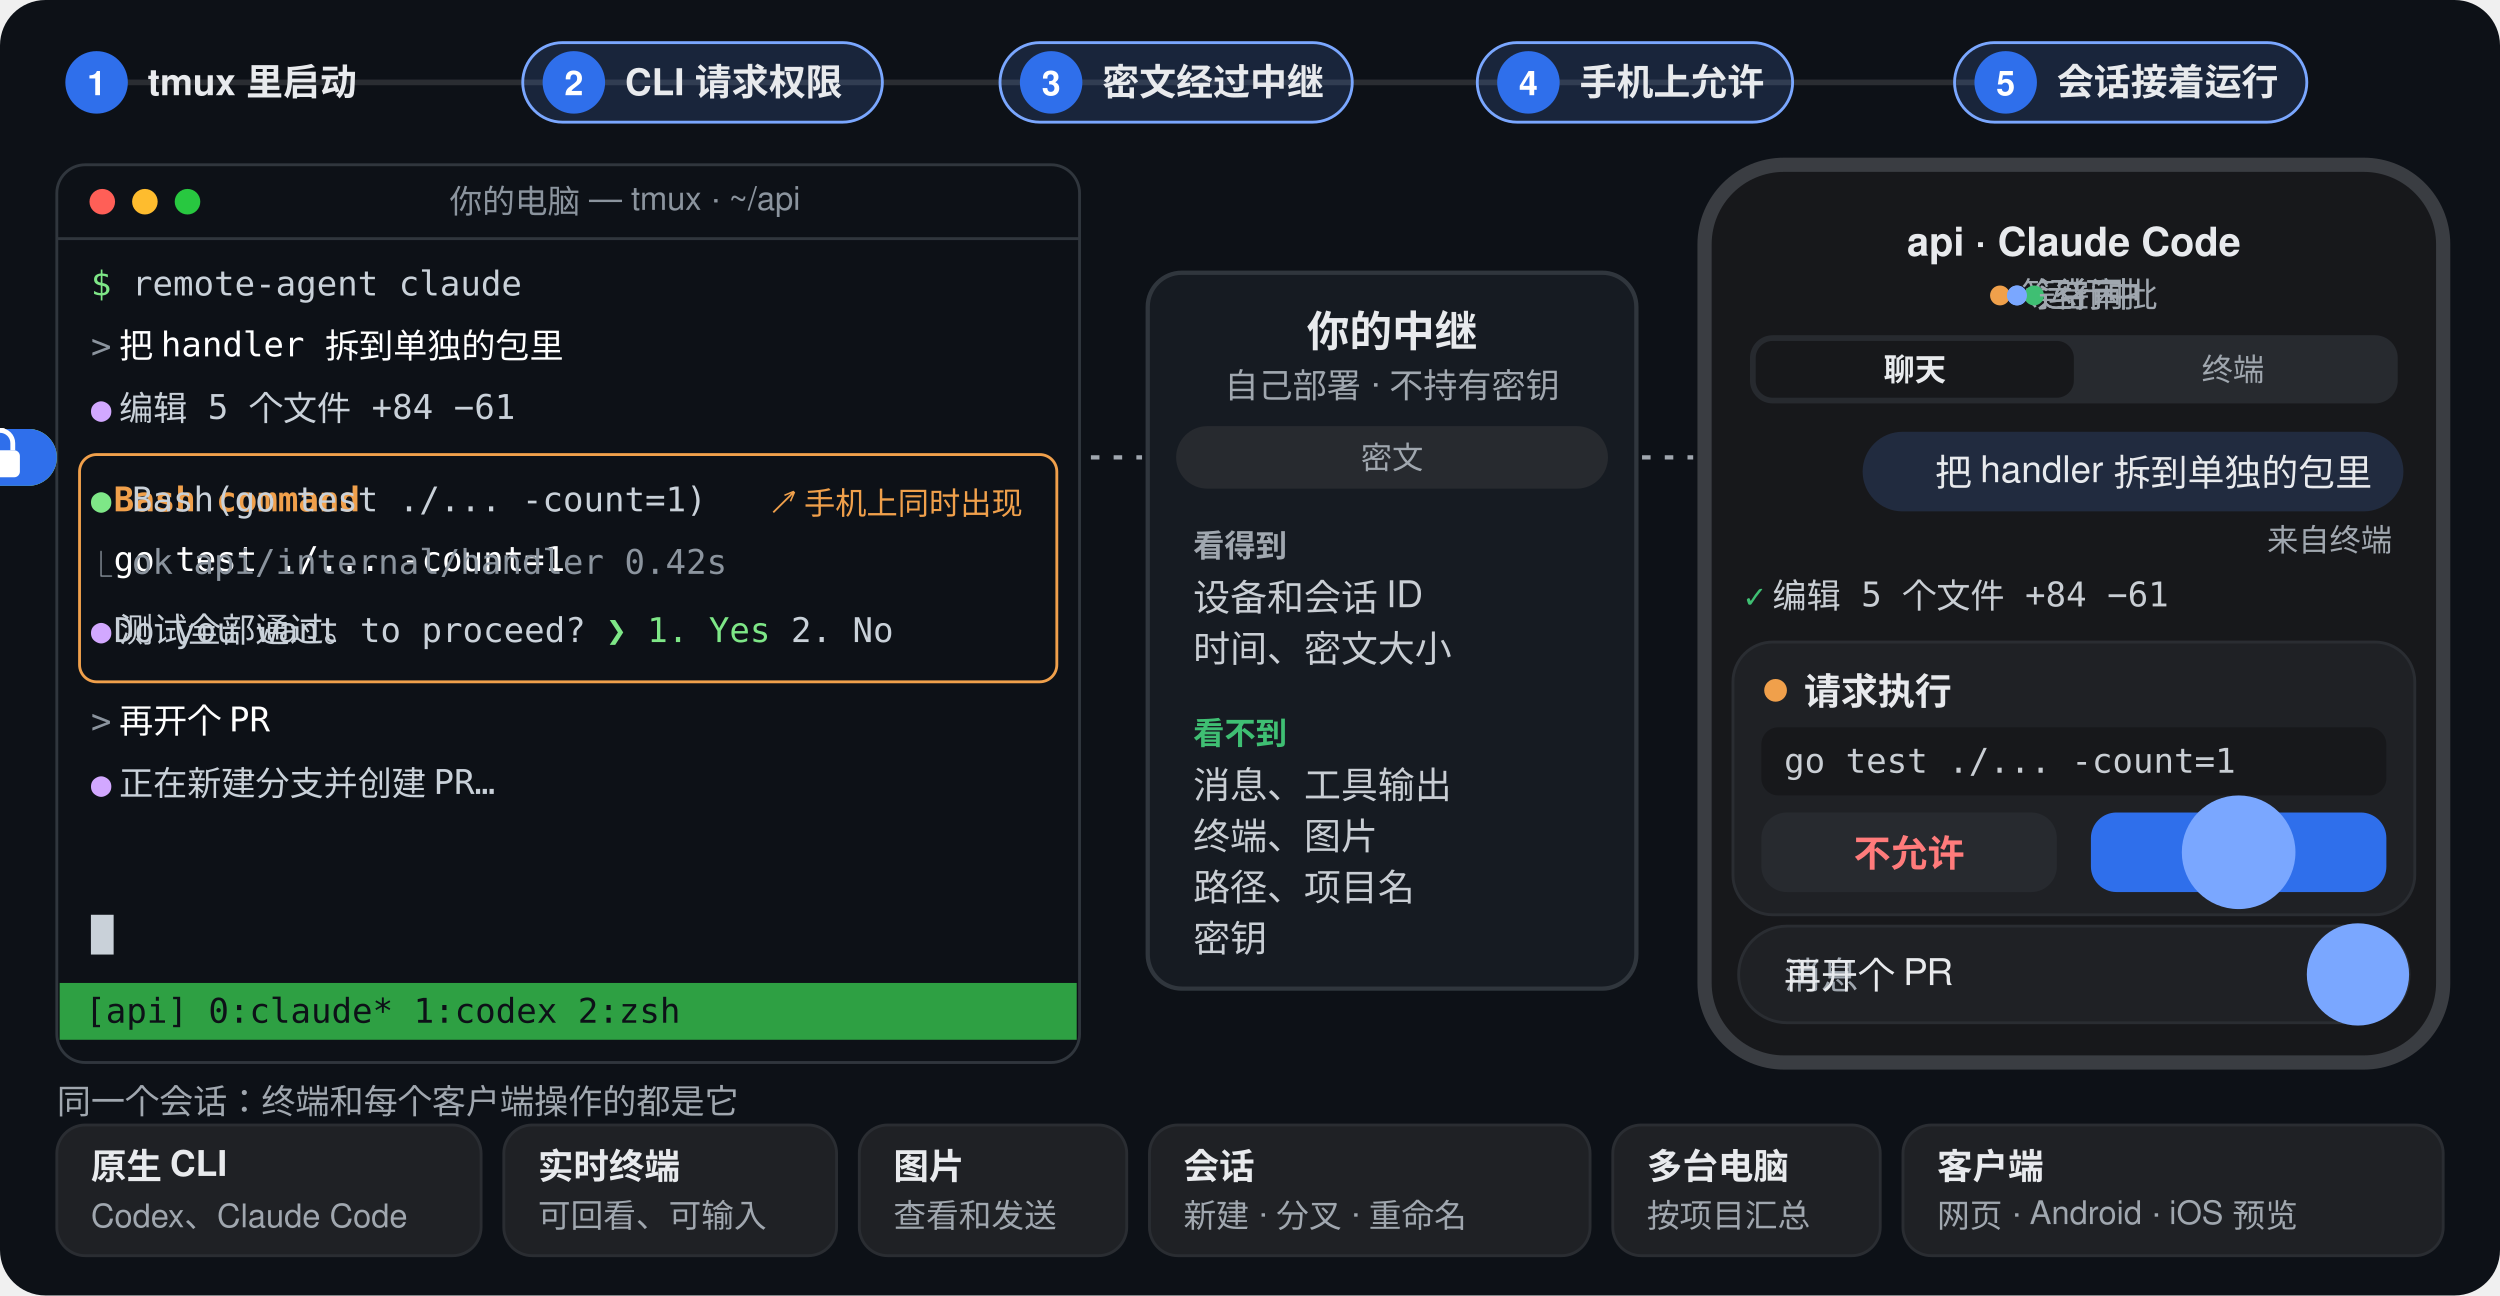
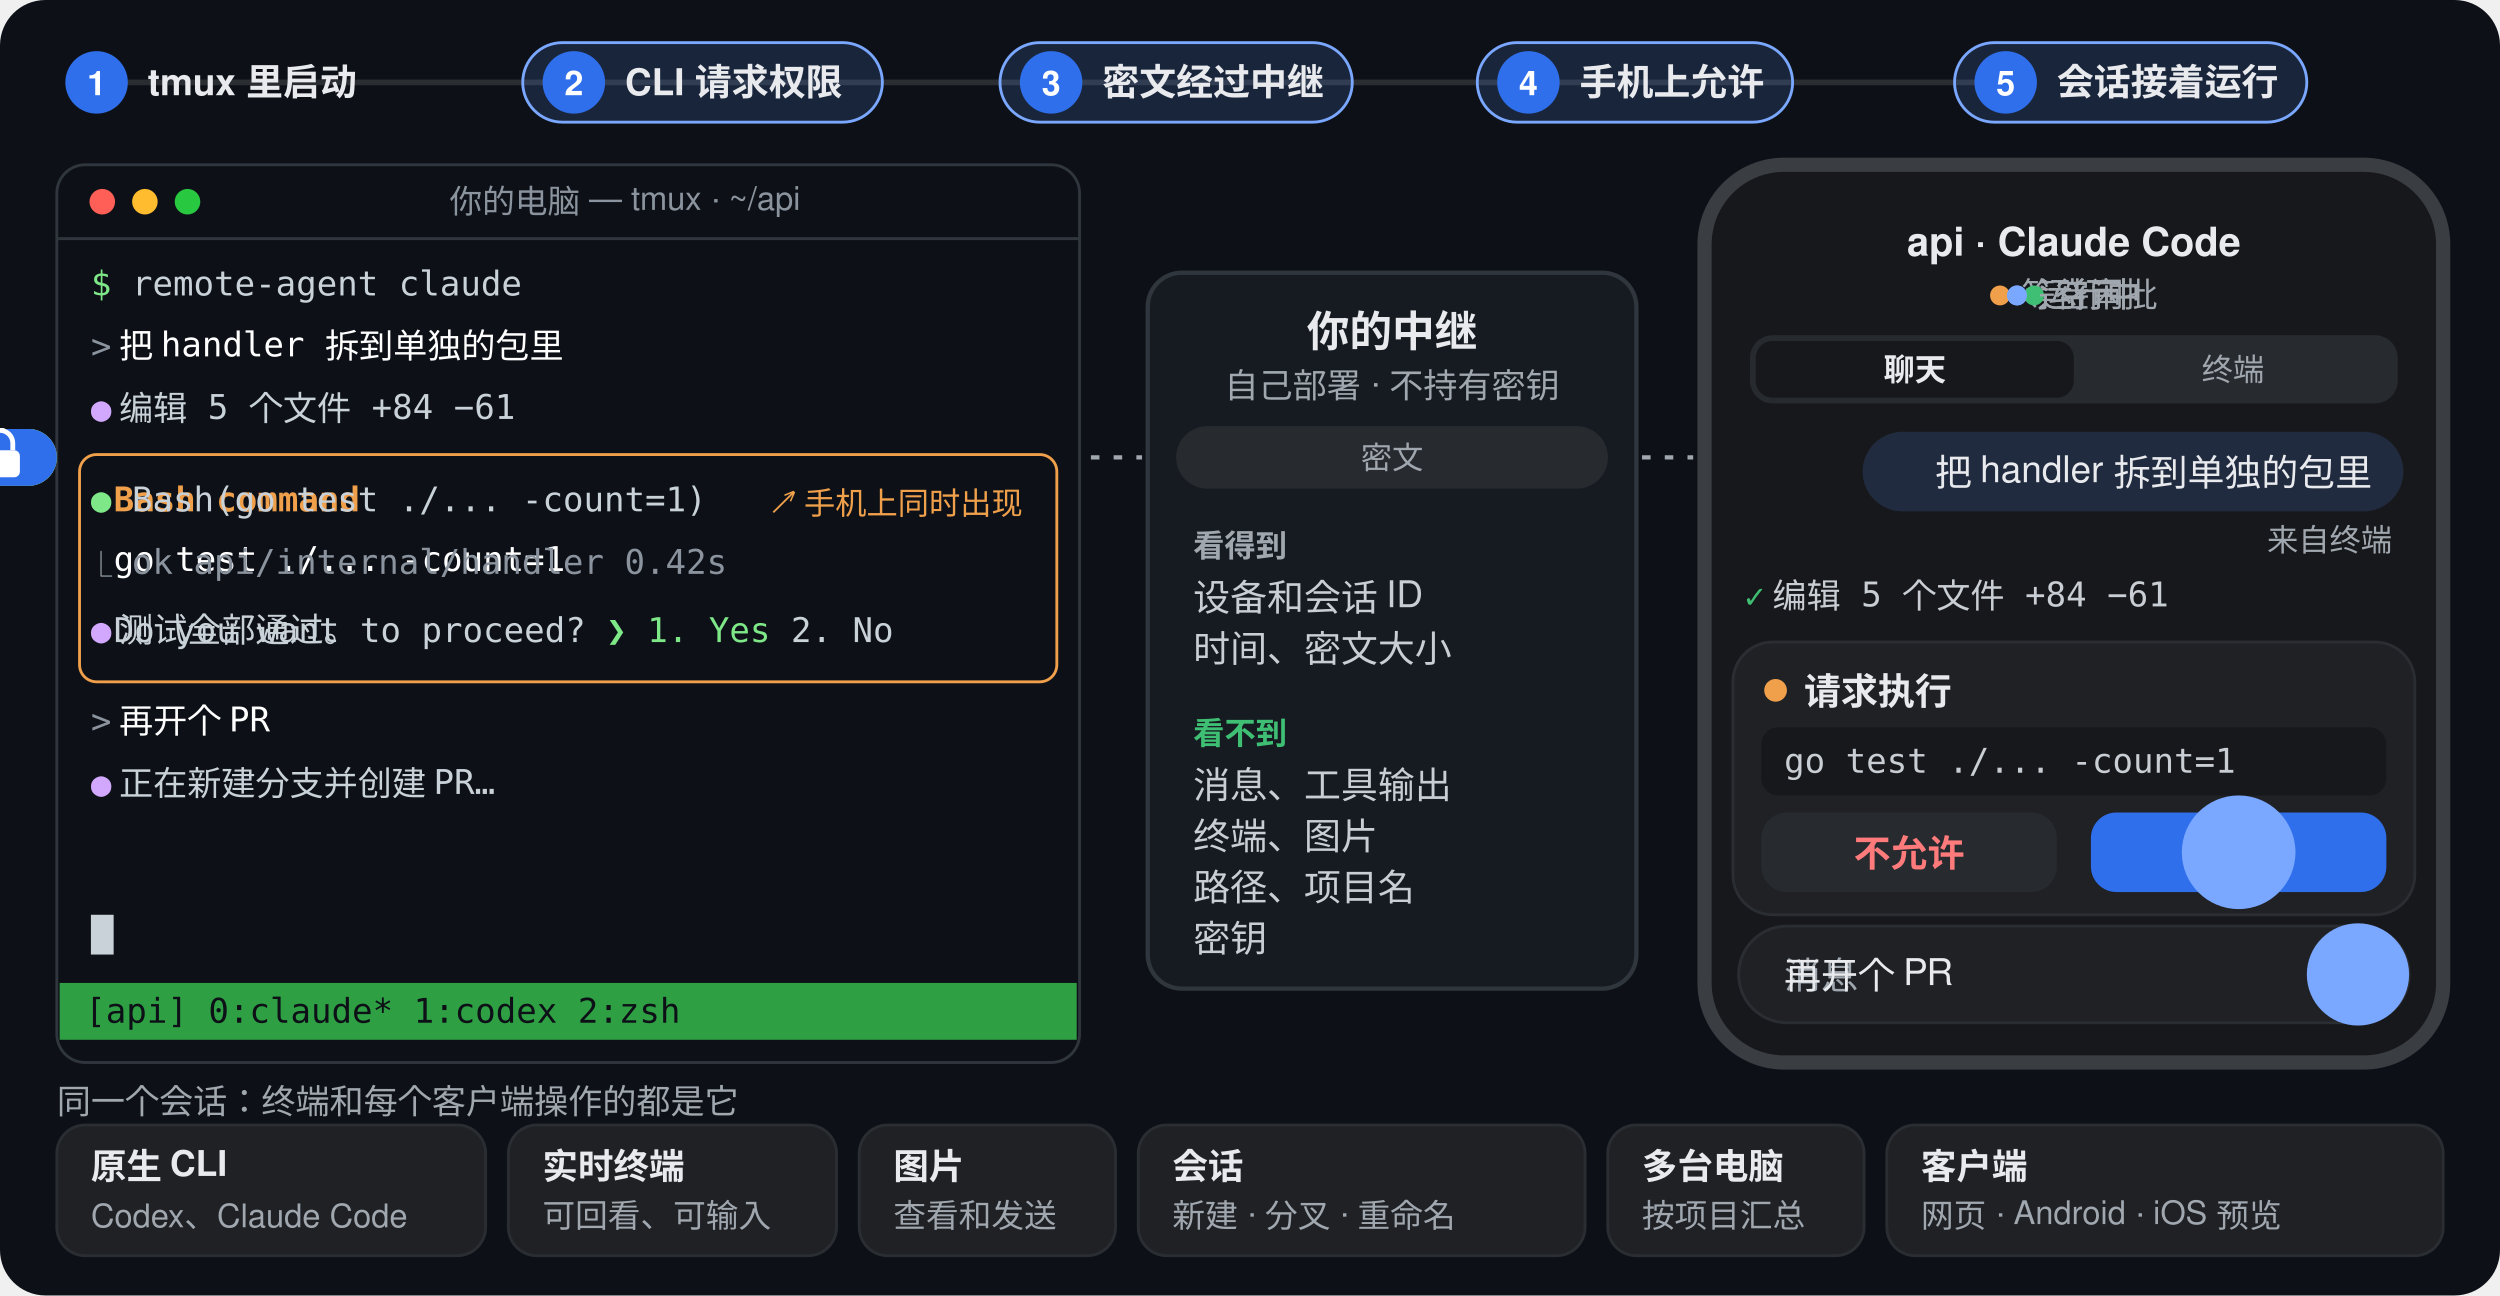
<svg xmlns="http://www.w3.org/2000/svg" viewBox="0 0 880 456" width="880" height="456" role="img" aria-label="动画概览：Claude Code 以原生形态跑在你电脑的 tmux 里，请求执行 go test；请求加密后经过你自己部署的中继，中继只看得到 ID、时间和大小；你在手机上允许；同一个会话接着运行；再从手机发出下一条消息。另有：Codex 和 Claude Code、实时终端、图片、新建和分叉会话、多台电脑、网页、Android 和 iOS（预览）客户端。">
  <style>
svg{fill:#e8eaed}
text{font-family:-apple-system, BlinkMacSystemFont, "Segoe UI", "PingFang SC", "Microsoft YaHei", Helvetica, Arial, sans-serif}
.h{font-size:15px;font-weight:700}
.t{font-size:14px}
.b{font-size:13px}
.s{font-size:12px;fill:#a0a7af}
.x{font-size:11px;fill:#a0a7af}
.m{font-family:ui-monospace, SFMono-Regular, Menlo, Consolas, "PingFang SC", monospace;font-size:12px}
.a{animation-duration:12.0s;animation-iteration-count:infinite;animation-timing-function:linear}
.p{transform-box:fill-box;transform-origin:center}
.blink{animation:blink 1s steps(1) infinite}
@keyframes blink{50%{opacity:0}}
@keyframes k1{0%{opacity:1}3.333%{opacity:1}5.000%{opacity:0}88.333%{opacity:0}90.000%{opacity:1}100%{opacity:1}}
@keyframes k2{0%{opacity:0}3.333%{opacity:0}5.000%{opacity:1}15.000%{opacity:1}16.667%{opacity:0}100%{opacity:0}}
@keyframes k3{0%{opacity:0}15.000%{opacity:0}16.667%{opacity:1}24.167%{opacity:1}25.833%{opacity:0}100%{opacity:0}}
@keyframes k4{0%{opacity:0}24.167%{opacity:0}25.833%{opacity:1}88.333%{opacity:1}90.000%{opacity:0}100%{opacity:0}}
@keyframes k5{0%{opacity:1}24.167%{opacity:1}25.833%{opacity:0}88.333%{opacity:0}90.000%{opacity:1}100%{opacity:1}}
@keyframes k6{0%{opacity:0}24.167%{opacity:0}25.833%{opacity:1}88.333%{opacity:1}90.000%{opacity:0}100%{opacity:0}}
@keyframes k7{0%{opacity:0}27.500%{opacity:0}29.167%{opacity:1}88.333%{opacity:1}90.000%{opacity:0}100%{opacity:0}}
@keyframes k8{0%{opacity:0}30.833%{opacity:0}32.500%{opacity:1}88.333%{opacity:1}90.000%{opacity:0}100%{opacity:0}}
@keyframes k9{0%{opacity:0}56.667%{opacity:0}58.333%{opacity:1}88.333%{opacity:1}90.000%{opacity:0}100%{opacity:0}}
@keyframes k10{0%{opacity:0}60.833%{opacity:0}62.500%{opacity:1}88.333%{opacity:1}90.000%{opacity:0}100%{opacity:0}}
@keyframes k11{0%{opacity:0;transform:translateX(384px)}3.333%{opacity:0;transform:translateX(384px)}3.750%{opacity:1;transform:translateX(384px)}7.500%{opacity:1;transform:translateX(490.0px)}9.167%{opacity:1;transform:translateX(490.0px)}13.333%{opacity:1;transform:translateX(596px)}14.167%{opacity:0;transform:translateX(596px)}100%{opacity:0;transform:translateX(596px)}}
@keyframes k12{0%{opacity:0;transform:translateX(596px)}18.333%{opacity:0;transform:translateX(596px)}18.750%{opacity:1;transform:translateX(596px)}20.833%{opacity:1;transform:translateX(490.0px)}21.667%{opacity:1;transform:translateX(490.0px)}24.167%{opacity:1;transform:translateX(384px)}25.000%{opacity:0;transform:translateX(384px)}100%{opacity:0;transform:translateX(384px)}}
@keyframes k13{0%{opacity:0;transform:translateX(596px)}50.000%{opacity:0;transform:translateX(596px)}50.417%{opacity:1;transform:translateX(596px)}52.500%{opacity:1;transform:translateX(490.0px)}53.333%{opacity:1;transform:translateX(490.0px)}55.833%{opacity:1;transform:translateX(384px)}56.667%{opacity:0;transform:translateX(384px)}100%{opacity:0;transform:translateX(384px)}}
@keyframes k14{0%{opacity:1}17.500%{opacity:1}19.167%{opacity:0}88.333%{opacity:0}90.000%{opacity:1}100%{opacity:1}}
@keyframes k15{0%{opacity:0}17.500%{opacity:0}19.167%{opacity:1}33.333%{opacity:1}35.000%{opacity:0}100%{opacity:0}}
@keyframes k16{0%{opacity:0}33.333%{opacity:0}35.000%{opacity:1}50.000%{opacity:1}51.667%{opacity:0}100%{opacity:0}}
@keyframes k17{0%{opacity:0}50.000%{opacity:0}51.667%{opacity:1}88.333%{opacity:1}90.000%{opacity:0}100%{opacity:0}}
@keyframes k18{0%{opacity:0}17.500%{opacity:0}19.167%{opacity:1}88.333%{opacity:1}90.000%{opacity:0}100%{opacity:0}}
@keyframes k19{0%{opacity:0}33.333%{opacity:0}35.000%{opacity:1}88.333%{opacity:1}90.000%{opacity:0}100%{opacity:0}}
@keyframes k20{0%{opacity:0}50.000%{opacity:0}51.667%{opacity:1}88.333%{opacity:1}90.000%{opacity:0}100%{opacity:0}}
@keyframes k21{0%{opacity:1}17.500%{opacity:1}19.167%{opacity:0}88.333%{opacity:0}90.000%{opacity:1}100%{opacity:1}}
@keyframes k22{0%{opacity:0;transform:scale(.4)}15.000%{opacity:0;transform:scale(.4)}15.417%{opacity:.5;transform:scale(.5)}19.167%{opacity:0;transform:scale(1.6)}100%{opacity:0;transform:scale(1.6)}}
@keyframes k23{0%{opacity:1}41.667%{opacity:1}43.333%{opacity:0}50.000%{opacity:0}51.667%{opacity:1}100%{opacity:1}}
@keyframes k24{0%{opacity:0}41.667%{opacity:0}43.333%{opacity:1}50.000%{opacity:1}51.667%{opacity:0}100%{opacity:0}}
@keyframes k25{0%{opacity:0;transform:scale(.4)}48.333%{opacity:0;transform:scale(.4)}48.750%{opacity:.5;transform:scale(.5)}52.500%{opacity:0;transform:scale(1.6)}100%{opacity:0;transform:scale(1.6)}}
@media (prefers-reduced-motion:reduce){.a,.blink{animation:none!important}.post{display:none}}

</style>
  <rect width="880" height="456" rx="16" fill="#0d1117" />
  <path d="M34 29H706.0" stroke="#2a2d32" stroke-width="2" />
  <circle cx="34.0" cy="29" r="11" fill="#2f6feb" />
  <text x="34.0" y="33.5" text-anchor="middle" font-size="12" font-weight="700" fill="#fff">1</text>
  <text class="b" x="52.0" y="33.5" font-weight="600">tmux 里启动</text>
  <g class="a" style="animation-name:k1">
    <rect x="184.0" y="15" width="126.6" height="28" rx="14" fill="rgba(90,145,255,.16)" stroke="#7aa7ff" stroke-width="1" />
  </g>
  <circle cx="202.0" cy="29" r="11" fill="#2f6feb" />
  <text x="202.0" y="33.5" text-anchor="middle" font-size="12" font-weight="700" fill="#fff">2</text>
  <text class="b" x="220.0" y="33.5" font-weight="600">CLI 请求权限</text>
  <g class="a post" style="animation-name:k2">
    <rect x="352.0" y="15" width="124" height="28" rx="14" fill="rgba(90,145,255,.16)" stroke="#7aa7ff" stroke-width="1" />
  </g>
  <circle cx="370.0" cy="29" r="11" fill="#2f6feb" />
  <text x="370.0" y="33.5" text-anchor="middle" font-size="12" font-weight="700" fill="#fff">3</text>
  <text class="b" x="388.0" y="33.5" font-weight="600">密文经过中继</text>
  <g class="a post" style="animation-name:k3">
    <rect x="520.0" y="15" width="111" height="28" rx="14" fill="rgba(90,145,255,.16)" stroke="#7aa7ff" stroke-width="1" />
  </g>
  <circle cx="538.0" cy="29" r="11" fill="#2f6feb" />
  <text x="538.0" y="33.5" text-anchor="middle" font-size="12" font-weight="700" fill="#fff">4</text>
  <text class="b" x="556.0" y="33.5" font-weight="600">手机上允许</text>
  <g class="a post" style="animation-name:k4">
    <rect x="688.0" y="15" width="124" height="28" rx="14" fill="rgba(90,145,255,.16)" stroke="#7aa7ff" stroke-width="1" />
  </g>
  <circle cx="706.0" cy="29" r="11" fill="#2f6feb" />
  <text x="706.0" y="33.5" text-anchor="middle" font-size="12" font-weight="700" fill="#fff">5</text>
  <text class="b" x="724.0" y="33.5" font-weight="600">会话接着运行</text>
  <rect x="20" y="58" width="360" height="316" rx="10" fill="#0d1117" stroke="#30363d" />
  <path d="M20 84H380" stroke="#30363d" />
  <circle cx="36" cy="71" r="4.5" fill="#ff5f57" />
  <circle cx="51" cy="71" r="4.5" fill="#febc2e" />
  <circle cx="66" cy="71" r="4.5" fill="#28c840" />
  <text x="220.0" y="75" text-anchor="middle" fill="#8b949e" font-size="11.5">你的电脑 — tmux · ~/api</text>
  <text class="m" x="32" y="104" fill="#c9d1d9">
    <tspan fill="#7ee787">$</tspan> remote-agent claude</text>
  <text class="m" x="32" y="126" fill="#ffffff">
    <tspan fill="#8b949e">&gt;</tspan> 把 handler 拆到单独的包里</text>
  <text class="m" x="32" y="148" fill="#c9d1d9">
    <tspan fill="#d2a8ff">●</tspan> 编辑 5 个文件  +84 −61</text>
  <g class="a" style="animation-name:k5">
    <rect x="28" y="160" width="344" height="80" rx="6" fill="none" stroke="#f0a04b" />
    <text class="m" x="40" y="180" fill="#f0a04b" font-weight="600">Bash command</text>
    <text x="360" y="180" text-anchor="end" font-size="11" fill="#f0a04b">↗ 手机上同时出现</text>
    <text class="m" x="40" y="201" fill="#ffffff">go test ./... -count=1</text>
    <text class="m" x="40" y="226" fill="#c9d1d9">Do you want to proceed?  <tspan fill="#7ee787">❯ 1. Yes</tspan>  2. No</text>
  </g>
  <g class="a post" style="animation-name:k6">
    <text class="m" x="32" y="180" fill="#c9d1d9">
      <tspan fill="#7ee787">●</tspan> Bash(go test ./... -count=1)</text>
  </g>
  <g class="a post" style="animation-name:k7">
    <text class="m" x="32" y="202" fill="#8b949e">
      <tspan fill="#8b949e">  ⎿</tspan>  ok   api/internal/handler  0.42s</text>
  </g>
  <g class="a post" style="animation-name:k8">
    <text class="m" x="32" y="226" fill="#c9d1d9">
      <tspan fill="#d2a8ff">●</tspan> 测试全部通过。</text>
  </g>
  <g class="a post" style="animation-name:k9">
    <text class="m" x="32" y="258" fill="#ffffff">
      <tspan fill="#8b949e">&gt;</tspan> 再开个 PR</text>
  </g>
  <g class="a post" style="animation-name:k10">
    <text class="m" x="32" y="280" fill="#c9d1d9">
      <tspan fill="#d2a8ff">●</tspan> 正在新建分支并创建 PR…</text>
  </g>
  <rect class="blink post" x="32" y="322" width="8" height="14" fill="#c9d1d9" />
  <rect x="21" y="346" width="358" height="20" fill="#2ea043" />
  <text class="m" x="30" y="360" fill="#0d1117">[api] 0:claude*  1:codex  2:zsh</text>
  <text class="s" x="20" y="392">同一个会话：终端和每个客户端操作的都是它</text>
  <rect x="404" y="96" width="172" height="252" rx="12" fill="#161b22" stroke="#30363d" stroke-width="1.5" />
  <text class="h" x="490.0" y="122" text-anchor="middle">你的中继</text>
  <text class="s" x="490.0" y="140" text-anchor="middle">自己部署 · 不持有密钥</text>
  <rect x="414" y="150" width="152" height="22" rx="11" fill="#272a2f" />
  <text class="x" x="490.0" y="165" text-anchor="middle">密文</text>
  <path d="M384 161H402M578 161H596" stroke="#a0a7af" stroke-dasharray="3 5" stroke-width="1.5" />
  <text x="420" y="196" font-size="11" font-weight="700" fill="#a0a7af">看得到</text>
  <text class="b" x="420" y="215" fill="#c9ced4">设备和会话 ID</text>
  <text class="b" x="420" y="233" fill="#c9ced4">时间、密文大小</text>
  <text x="420" y="262" font-size="11" font-weight="700" fill="#3fbf73">看不到</text>
  <text class="b" x="420" y="281" fill="#c9ced4">消息、工具输出</text>
  <text class="b" x="420" y="299" fill="#c9ced4">终端、图片</text>
  <text class="b" x="420" y="317" fill="#c9ced4">路径、项目名</text>
  <text class="b" x="420" y="335" fill="#c9ced4">密钥</text>
  <g class="a post" style="animation-name:k11">
    <g transform="translate(0 161)">
      <rect x="-20" y="-10" width="40" height="20" rx="10" fill="#f0a04b" />
      <path d="M-4.5 -2.5v-2.5a4.5 4.5 0 0 1 9 0v2.5" fill="none" stroke="#fff" stroke-width="1.7" />
      <rect x="-7" y="-2.5" width="14" height="9.5" rx="2" fill="#fff" />
    </g>
  </g>
  <g class="a post" style="animation-name:k12">
    <g transform="translate(0 161)">
      <rect x="-20" y="-10" width="40" height="20" rx="10" fill="#3fbf73" />
      <path d="M-4.5 -2.5v-2.5a4.5 4.5 0 0 1 9 0v2.5" fill="none" stroke="#fff" stroke-width="1.7" />
      <rect x="-7" y="-2.5" width="14" height="9.5" rx="2" fill="#fff" />
    </g>
  </g>
  <g class="a post" style="animation-name:k13">
    <g transform="translate(0 161)">
      <rect x="-20" y="-10" width="40" height="20" rx="10" fill="#2f6feb" />
      <path d="M-4.5 -2.5v-2.5a4.5 4.5 0 0 1 9 0v2.5" fill="none" stroke="#fff" stroke-width="1.7" />
      <rect x="-7" y="-2.5" width="14" height="9.5" rx="2" fill="#fff" />
    </g>
  </g>
  <rect x="600" y="58" width="260" height="316" rx="28" fill="#17181b" stroke="#3a3d42" stroke-width="5" />
  <text class="t" x="730.0" y="90" text-anchor="middle" font-weight="600">api · Claude Code</text>
  <g class="a" style="animation-name:k14">
    <circle cx="704.0" cy="104" r="3.5" fill="#f0a04b" />
    <text class="s" x="711.5" y="108">等待审批</text>
  </g>
  <g class="a post" style="animation-name:k15">
    <circle cx="710.0" cy="104" r="3.5" fill="#7aa7ff" />
    <text class="s" x="717.5" y="108">运行中</text>
  </g>
  <g class="a post" style="animation-name:k16">
    <circle cx="716.0" cy="104" r="3.5" fill="#3fbf73" />
    <text class="s" x="723.5" y="108">空闲</text>
  </g>
  <g class="a post" style="animation-name:k17">
    <circle cx="710.0" cy="104" r="3.5" fill="#7aa7ff" />
    <text class="s" x="717.5" y="108">运行中</text>
  </g>
  <rect x="616" y="118" width="228" height="24" rx="8" fill="#272a2f" />
  <rect x="618" y="120" width="112.0" height="20" rx="6" fill="#17181b" />
  <text class="x" x="674.0" y="134" text-anchor="middle" font-weight="600" style="fill:#e8eaed">聊天</text>
  <text class="x" x="786.0" y="134" text-anchor="middle">终端</text>
  <rect x="655.65" y="152" width="190.35" height="28" rx="14" fill="rgba(90,145,255,.16)" />
  <text class="b" x="835" y="171" text-anchor="end">把 handler 拆到单独的包里</text>
  <text class="x" x="842" y="194" text-anchor="end">来自终端</text>
  <text class="m" x="614" y="214" fill="#c9ced4">
    <tspan fill="#3fbf73">✓</tspan> 编辑 5 个文件  +84 −61</text>
  <g class="a post" style="animation-name:k18">
    <text class="m" x="614" y="238" fill="#c9ced4">
      <tspan fill="#3fbf73">✓</tspan> go test ./...  <tspan class="x">已允许</tspan>
    </text>
  </g>
  <g class="a post" style="animation-name:k19">
    <text class="b" x="614" y="262">测试全部通过。</text>
  </g>
  <g class="a post" style="animation-name:k20">
    <rect x="763.55" y="274" width="82.45" height="28" rx="14" fill="rgba(90,145,255,.16)" />
    <text class="b" x="835" y="293" text-anchor="end">再开个 PR</text>
  </g>
  <g class="a" style="animation-name:k21">
    <rect x="610" y="226" width="240" height="96" rx="14" fill="#1f2125" stroke="#2a2d32" />
    <circle cx="625" cy="243" r="4" fill="#f0a04b" />
    <text class="b" x="635" y="248" font-weight="600">请求执行</text>
    <rect x="620" y="256" width="220" height="24" rx="6" fill="#17181b" />
    <text class="m" x="628" y="272" fill="#c9ced4">go test ./... -count=1</text>
    <rect x="620" y="286" width="104.0" height="28" rx="9" fill="#272a2f" />
    <text class="b" x="672.0" y="305" text-anchor="middle" fill="#ff7b7b" font-weight="600">不允许</text>
    <rect x="736.0" y="286" width="104.0" height="28" rx="9" fill="#2f6feb" />
    <text class="b" x="788.0" y="305" text-anchor="middle" fill="#fff" font-weight="600">允许</text>
  </g>
  <g transform="translate(788.0 300)">
    <circle class="a post p" r="20" fill="#7aa7ff" style="animation-name:k22" />
  </g>
  <rect x="612" y="326" width="236" height="34" rx="17" fill="#1f2125" stroke="#2a2d32" />
  <g class="a" style="animation-name:k23">
    <text class="b" x="628" y="348" fill="#a0a7af">消息</text>
  </g>
  <g class="a post" style="animation-name:k24">
    <text class="b" x="628" y="348">再开个 PR</text>
  </g>
  <circle cx="830" cy="343" r="12" fill="#2f6feb" />
  <path d="M830 348V338M825.5 342.5L830 338L834.5 342.5" stroke="#fff" stroke-width="2" fill="none" stroke-linecap="round" stroke-linejoin="round" />
  <g transform="translate(830 343)">
    <circle class="a post p" r="18" fill="#7aa7ff" style="animation-name:k25" />
  </g>
-   <rect x="20" y="396" width="149.338" height="46" rx="10" fill="#1f2125" stroke="#2a2d32" />
+   <rect x="20" y="396" width="150.938" height="46" rx="10" fill="#1f2125" stroke="#2a2d32" />
  <text x="32" y="415" font-size="12.5" font-weight="700">原生 CLI</text>
  <text x="32" y="432" font-size="11.5" fill="#a0a7af">Codex、Claude Code</text>
-   <rect x="177.338" y="396" width="117.138" height="46" rx="10" fill="#1f2125" stroke="#2a2d32" />
-   <text x="189.338" y="415" font-size="12.5" font-weight="700">实时终端</text>
-   <text x="189.338" y="432" font-size="11.5" fill="#a0a7af">可回看、可输入</text>
-   <rect x="302.475" y="396" width="94.138" height="46" rx="10" fill="#1f2125" stroke="#2a2d32" />
-   <text x="314.475" y="415" font-size="12.5" font-weight="700">图片</text>
-   <text x="314.475" y="432" font-size="11.5" fill="#a0a7af">查看和发送</text>
-   <rect x="404.613" y="396" width="155.088" height="46" rx="10" fill="#1f2125" stroke="#2a2d32" />
-   <text x="416.613" y="415" font-size="12.5" font-weight="700">会话</text>
-   <text x="416.613" y="432" font-size="11.5" fill="#a0a7af">新建 · 分叉 · 重命名</text>
-   <rect x="567.7" y="396" width="94.138" height="46" rx="10" fill="#1f2125" stroke="#2a2d32" />
-   <text x="579.7" y="415" font-size="12.5" font-weight="700">多台电脑</text>
-   <text x="579.7" y="432" font-size="11.5" fill="#a0a7af">按项目汇总</text>
-   <rect x="669.838" y="396" width="190.163" height="46" rx="10" fill="#1f2125" stroke="#2a2d32" />
-   <text x="681.838" y="415" font-size="12.5" font-weight="700">客户端</text>
-   <text x="681.838" y="432" font-size="11.5" fill="#a0a7af">网页 · Android · iOS 预览</text>
+   <rect x="178.938" y="396" width="115.518" height="46" rx="10" fill="#1f2125" stroke="#2a2d32" />
+   <text x="190.938" y="415" font-size="12.5" font-weight="700">实时终端</text>
+   <text x="190.938" y="432" font-size="11.5" fill="#a0a7af">可回看、可输入</text>
+   <rect x="302.456" y="396" width="90.218" height="46" rx="10" fill="#1f2125" stroke="#2a2d32" />
+   <text x="314.456" y="415" font-size="12.5" font-weight="700">图片</text>
+   <text x="314.456" y="432" font-size="11.5" fill="#a0a7af">查看和发送</text>
+   <rect x="400.674" y="396" width="157.263" height="46" rx="10" fill="#1f2125" stroke="#2a2d32" />
+   <text x="412.674" y="415" font-size="12.5" font-weight="700">会话</text>
+   <text x="412.674" y="432" font-size="11.5" fill="#a0a7af">新建 · 分叉 · 重命名</text>
+   <rect x="565.937" y="396" width="90.218" height="46" rx="10" fill="#1f2125" stroke="#2a2d32" />
+   <text x="577.937" y="415" font-size="12.5" font-weight="700">多台电脑</text>
+   <text x="577.937" y="432" font-size="11.5" fill="#a0a7af">按项目汇总</text>
+   <rect x="664.155" y="396" width="195.845" height="46" rx="10" fill="#1f2125" stroke="#2a2d32" />
+   <text x="676.155" y="415" font-size="12.5" font-weight="700">客户端</text>
+   <text x="676.155" y="432" font-size="11.5" fill="#a0a7af">网页 · Android · iOS 预览</text>
</svg>
